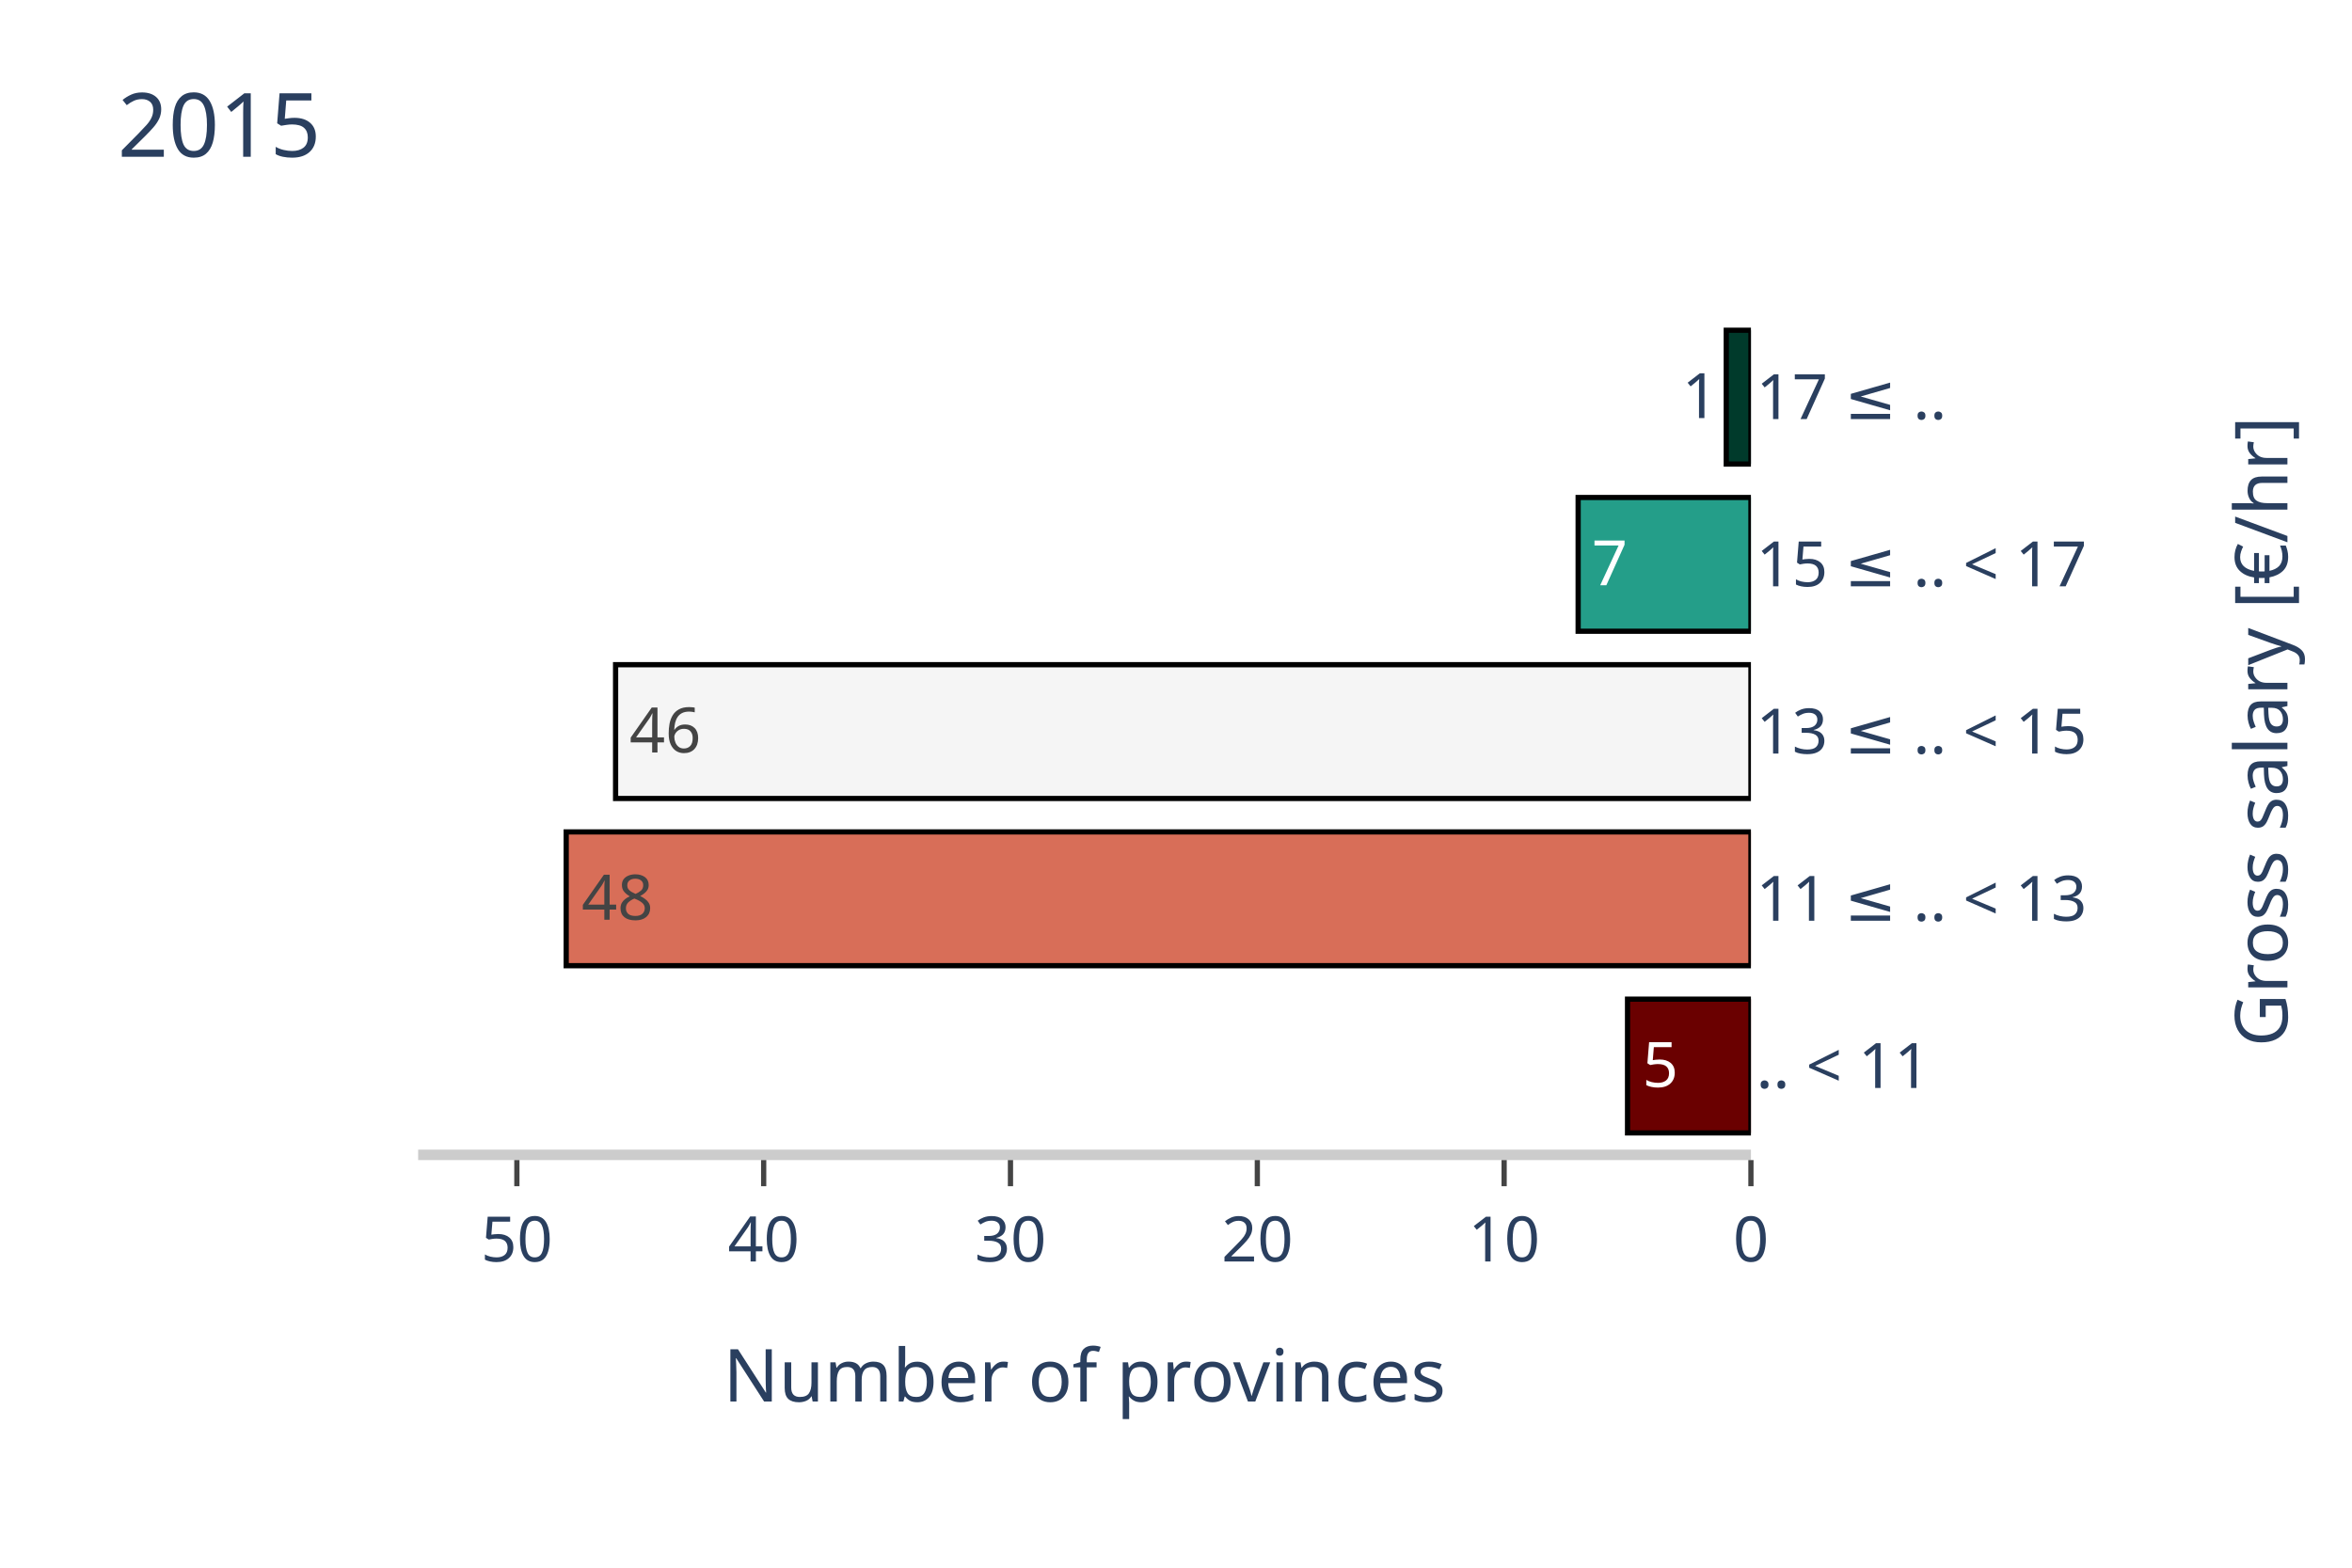
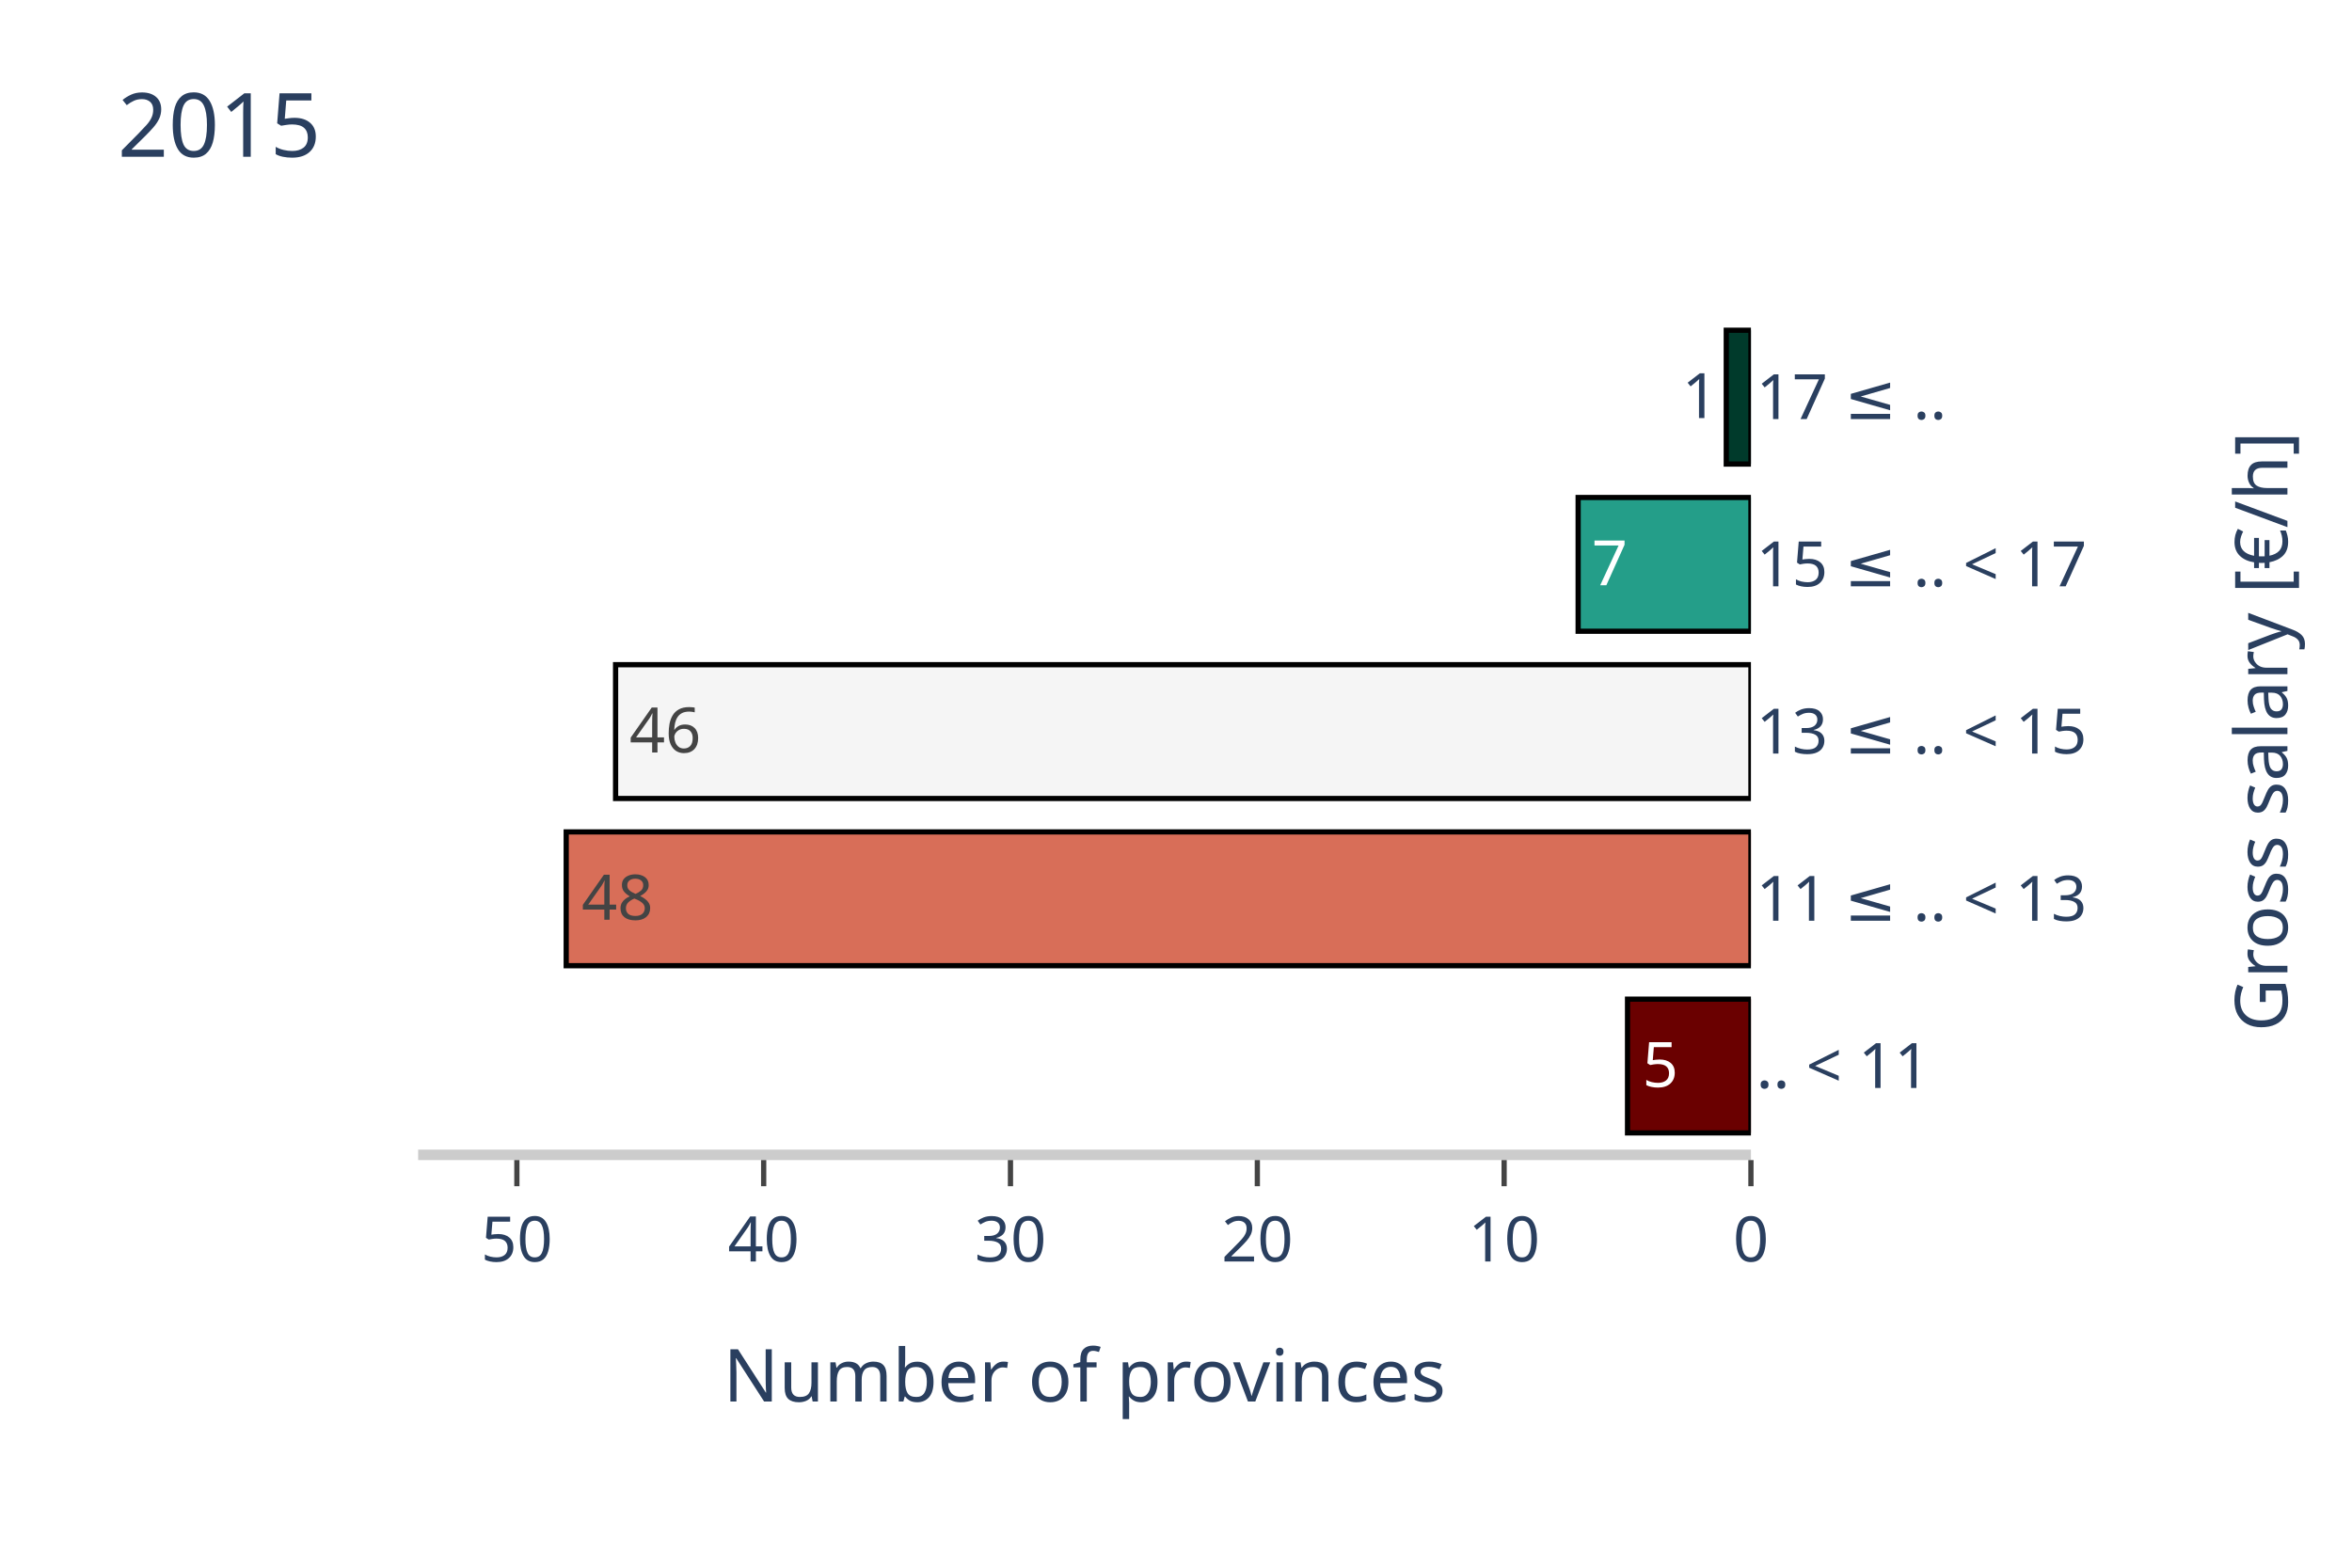
<svg xmlns="http://www.w3.org/2000/svg" class="main-svg" width="450" height="300" style="" viewBox="0 0 450 300">
  <rect x="0" y="0" width="450" height="300" style="fill: rgb(255, 255, 255); fill-opacity: 1;" />
-   <defs id="defs-8b90e1">
+   <defs id="defs-b8c9dc">
    <g class="clips">
-       <clipPath id="clip8b90e1xyplot" class="plotclip">
+       <clipPath id="clipb8c9dcxyplot" class="plotclip">
        <rect width="255" height="160" />
      </clipPath>
-       <clipPath class="axesclip" id="clip8b90e1x">
+       <clipPath class="axesclip" id="clipb8c9dcx">
        <rect x="80" y="0" width="255" height="300" />
      </clipPath>
-       <clipPath class="axesclip" id="clip8b90e1y">
+       <clipPath class="axesclip" id="clipb8c9dcy">
        <rect x="0" y="60" width="450" height="160" />
      </clipPath>
-       <clipPath class="axesclip" id="clip8b90e1xy">
+       <clipPath class="axesclip" id="clipb8c9dcxy">
        <rect x="80" y="60" width="255" height="160" />
      </clipPath>
    </g>
    <g class="gradients" />
    <g class="patterns" />
  </defs>
  <g class="bglayer" />
  <g class="layer-below">
    <g class="imagelayer" />
    <g class="shapelayer" />
  </g>
  <g class="cartesianlayer">
    <g class="subplot xy">
      <g class="layer-subplot">
        <g class="shapelayer" />
        <g class="imagelayer" />
      </g>
      <g class="gridlayer">
        <g class="x">
          <path class="xgrid crisp" transform="translate(98.89,0)" d="M0,60v160" style="stroke: rgb(255, 255, 255); stroke-opacity: 1; stroke-width: 1px;" />
          <path class="xgrid crisp" transform="translate(146.11,0)" d="M0,60v160" style="stroke: rgb(255, 255, 255); stroke-opacity: 1; stroke-width: 1px;" />
          <path class="xgrid crisp" transform="translate(193.33,0)" d="M0,60v160" style="stroke: rgb(255, 255, 255); stroke-opacity: 1; stroke-width: 1px;" />
          <path class="xgrid crisp" transform="translate(240.56,0)" d="M0,60v160" style="stroke: rgb(255, 255, 255); stroke-opacity: 1; stroke-width: 1px;" />
          <path class="xgrid crisp" transform="translate(287.78,0)" d="M0,60v160" style="stroke: rgb(255, 255, 255); stroke-opacity: 1; stroke-width: 1px;" />
        </g>
        <g class="y" />
      </g>
      <g class="zerolinelayer">
        <path class="xzl zl crisp" transform="translate(335,0)" d="M0,60v160" style="stroke: rgb(255, 255, 255); stroke-opacity: 1; stroke-width: 2px;" />
      </g>
      <path class="xlines-below" />
      <path class="ylines-below" />
      <g class="overlines-below" />
      <g class="xaxislayer-below" />
      <g class="yaxislayer-below" />
      <g class="overaxes-below" />
-       <g class="plot" transform="translate(80,60)" clip-path="url(#clip8b90e1xyplot)">
+       <g class="plot" transform="translate(80,60)" clip-path="url(#clipb8c9dcxyplot)">
        <g class="barlayer mlayer">
          <g class="trace bars" style="opacity: 1;">
            <g class="points">
              <g class="point">
                <path d="M255,156.8V131.2H231.39V156.8Z" style="vector-effect: non-scaling-stroke; opacity: 1; stroke-width: 1px; fill: rgb(106, 0, 0); fill-opacity: 1; stroke: rgb(0, 0, 0); stroke-opacity: 1;" />
                <text class="bartext bartext-inside" text-anchor="middle" data-notex="1" x="0" y="0" style="font-family: 'Bahnschrift Light'; font-size: 12px; fill: rgb(255, 255, 255); fill-opacity: 1; white-space: pre;" transform="translate(237.6712,148)">5</text>
              </g>
              <g class="point">
                <path d="M255,124.8V99.2H28.33V124.8Z" style="vector-effect: non-scaling-stroke; opacity: 1; stroke-width: 1px; fill: rgb(216, 110, 88); fill-opacity: 1; stroke: rgb(0, 0, 0); stroke-opacity: 1;" />
                <text class="bartext bartext-inside" text-anchor="middle" data-notex="1" x="0" y="0" style="font-family: 'Bahnschrift Light'; font-size: 12px; fill: rgb(68, 68, 68); fill-opacity: 1; white-space: pre;" transform="translate(38.12687,116)">48</text>
              </g>
              <g class="point">
                <path d="M255,92.8V67.2H37.78V92.8Z" style="vector-effect: non-scaling-stroke; opacity: 1; stroke-width: 1px; fill: rgb(245, 245, 245); fill-opacity: 1; stroke: rgb(0, 0, 0); stroke-opacity: 1;" />
                <text class="bartext bartext-inside" text-anchor="middle" data-notex="1" x="0" y="0" style="font-family: 'Bahnschrift Light'; font-size: 12px; fill: rgb(68, 68, 68); fill-opacity: 1; white-space: pre;" transform="translate(47.28,84)">46</text>
              </g>
              <g class="point">
                <path d="M255,60.8V35.2H221.94V60.8Z" style="vector-effect: non-scaling-stroke; opacity: 1; stroke-width: 1px; fill: rgb(36, 158, 137); fill-opacity: 1; stroke: rgb(0, 0, 0); stroke-opacity: 1;" />
                <text class="bartext bartext-inside" text-anchor="middle" data-notex="1" x="0" y="0" style="font-family: 'Bahnschrift Light'; font-size: 12px; fill: rgb(255, 255, 255); fill-opacity: 1; white-space: pre;" transform="translate(227.9712,52)">7</text>
              </g>
              <g class="point">
                <path d="M255,28.8V3.2H250.28V28.8Z" style="vector-effect: non-scaling-stroke; opacity: 1; stroke-width: 1px; fill: rgb(0, 58, 43); fill-opacity: 1; stroke: rgb(0, 0, 0); stroke-opacity: 1;" />
                <text class="bartext bartext-outside" text-anchor="middle" data-notex="1" x="0" y="0" style="font-family: 'Bahnschrift Light'; font-size: 12px; fill: rgb(42, 63, 95); fill-opacity: 1; white-space: pre;" transform="translate(245.2644,20)">1</text>
              </g>
            </g>
          </g>
        </g>
      </g>
      <g class="overplot" />
      <path class="xlines-above crisp" d="M80,221H335" style="fill: none; stroke-width: 2px; stroke: rgb(204, 204, 204); stroke-opacity: 1;" />
      <path class="ylines-above crisp" d="M0,0" style="fill: none;" />
      <g class="overlines-above" />
      <g class="xaxislayer-above">
        <path class="xtick ticks crisp" d="M0,222v5" transform="translate(98.89,0)" style="stroke: rgb(68, 68, 68); stroke-opacity: 1; stroke-width: 1px;" />
        <path class="xtick ticks crisp" d="M0,222v5" transform="translate(146.11,0)" style="stroke: rgb(68, 68, 68); stroke-opacity: 1; stroke-width: 1px;" />
        <path class="xtick ticks crisp" d="M0,222v5" transform="translate(193.33,0)" style="stroke: rgb(68, 68, 68); stroke-opacity: 1; stroke-width: 1px;" />
        <path class="xtick ticks crisp" d="M0,222v5" transform="translate(240.56,0)" style="stroke: rgb(68, 68, 68); stroke-opacity: 1; stroke-width: 1px;" />
        <path class="xtick ticks crisp" d="M0,222v5" transform="translate(287.78,0)" style="stroke: rgb(68, 68, 68); stroke-opacity: 1; stroke-width: 1px;" />
        <path class="xtick ticks crisp" d="M0,222v5" transform="translate(335,0)" style="stroke: rgb(68, 68, 68); stroke-opacity: 1; stroke-width: 1px;" />
        <g class="xtick">
          <text text-anchor="middle" x="0" y="241.4" transform="translate(98.89,0)" style="font-family: 'Bahnschrift Light'; font-size: 12px; fill: rgb(42, 63, 95); fill-opacity: 1; white-space: pre; opacity: 1;">50</text>
        </g>
        <g class="xtick">
          <text text-anchor="middle" x="0" y="241.4" style="font-family: 'Bahnschrift Light'; font-size: 12px; fill: rgb(42, 63, 95); fill-opacity: 1; white-space: pre; opacity: 1;" transform="translate(146.11,0)">40</text>
        </g>
        <g class="xtick">
          <text text-anchor="middle" x="0" y="241.4" style="font-family: 'Bahnschrift Light'; font-size: 12px; fill: rgb(42, 63, 95); fill-opacity: 1; white-space: pre; opacity: 1;" transform="translate(193.33,0)">30</text>
        </g>
        <g class="xtick">
          <text text-anchor="middle" x="0" y="241.4" style="font-family: 'Bahnschrift Light'; font-size: 12px; fill: rgb(42, 63, 95); fill-opacity: 1; white-space: pre; opacity: 1;" transform="translate(240.56,0)">20</text>
        </g>
        <g class="xtick">
          <text text-anchor="middle" x="0" y="241.4" style="font-family: 'Bahnschrift Light'; font-size: 12px; fill: rgb(42, 63, 95); fill-opacity: 1; white-space: pre; opacity: 1;" transform="translate(287.78,0)">10</text>
        </g>
        <g class="xtick">
          <text text-anchor="middle" x="0" y="241.4" style="font-family: 'Bahnschrift Light'; font-size: 12px; fill: rgb(42, 63, 95); fill-opacity: 1; white-space: pre; opacity: 1;" transform="translate(335,0)">0</text>
        </g>
      </g>
      <g class="yaxislayer-above">
        <g class="ytick">
          <text text-anchor="start" x="336" y="4.2" transform="translate(0,204)" style="font-family: 'Bahnschrift Light'; font-size: 12px; fill: rgb(42, 63, 95); fill-opacity: 1; white-space: pre; opacity: 1;">            .. &lt; 11   </text>
        </g>
        <g class="ytick">
          <text text-anchor="start" x="336" y="4.2" transform="translate(0,172)" style="font-family: 'Bahnschrift Light'; font-size: 12px; fill: rgb(42, 63, 95); fill-opacity: 1; white-space: pre; opacity: 1;">    11 ≤ .. &lt; 13   </text>
        </g>
        <g class="ytick">
          <text text-anchor="start" x="336" y="4.2" transform="translate(0,140)" style="font-family: 'Bahnschrift Light'; font-size: 12px; fill: rgb(42, 63, 95); fill-opacity: 1; white-space: pre; opacity: 1;">    13 ≤ .. &lt; 15   </text>
        </g>
        <g class="ytick">
          <text text-anchor="start" x="336" y="4.2" transform="translate(0,108)" style="font-family: 'Bahnschrift Light'; font-size: 12px; fill: rgb(42, 63, 95); fill-opacity: 1; white-space: pre; opacity: 1;">    15 ≤ .. &lt; 17   </text>
        </g>
        <g class="ytick">
          <text text-anchor="start" x="336" y="4.2" transform="translate(0,76)" style="font-family: 'Bahnschrift Light'; font-size: 12px; fill: rgb(42, 63, 95); fill-opacity: 1; white-space: pre; opacity: 1;">    17 ≤ ..           </text>
        </g>
      </g>
      <g class="overaxes-above" />
    </g>
  </g>
  <g class="polarlayer" />
  <g class="ternarylayer" />
  <g class="geolayer" />
  <g class="funnelarealayer" />
  <g class="pielayer" />
  <g class="iciclelayer" />
  <g class="treemaplayer" />
  <g class="sunburstlayer" />
  <g class="glimages" />
-   <defs id="topdefs-8b90e1">
+   <defs id="topdefs-b8c9dc">
    <g class="clips" />
  </defs>
  <g class="layer-above">
    <g class="imagelayer" />
    <g class="shapelayer" />
  </g>
  <g class="infolayer">
    <g class="g-gtitle">
      <text class="gtitle" x="22.5" y="30" text-anchor="start" dy="0em" style="font-family: 'Bahnschrift Light'; font-size: 17px; fill: rgb(42, 63, 95); opacity: 1; font-weight: normal; white-space: pre;">2015</text>
    </g>
    <g class="g-xtitle">
      <text class="xtitle" x="207.5" y="268.206" text-anchor="middle" style="font-family: 'Bahnschrift Light'; font-size: 14px; fill: rgb(42, 63, 95); opacity: 1; font-weight: normal; white-space: pre;">Number of provinces</text>
    </g>
    <g class="g-ytitle">
-       <text class="ytitle" transform="rotate(-90,437.6438,140)" x="437.644" y="140" text-anchor="middle" style="font-family: 'Bahnschrift Light'; font-size: 14px; fill: rgb(42, 63, 95); opacity: 1; font-weight: normal; white-space: pre;">Gross salary  [€/hr]</text>
+       <text class="ytitle" transform="rotate(-90,437.6438,140)" x="437.644" y="140" text-anchor="middle" style="font-family: 'Bahnschrift Light'; font-size: 14px; fill: rgb(42, 63, 95); opacity: 1; font-weight: normal; white-space: pre;">Gross salary  [€/h]</text>
    </g>
  </g>
</svg>
